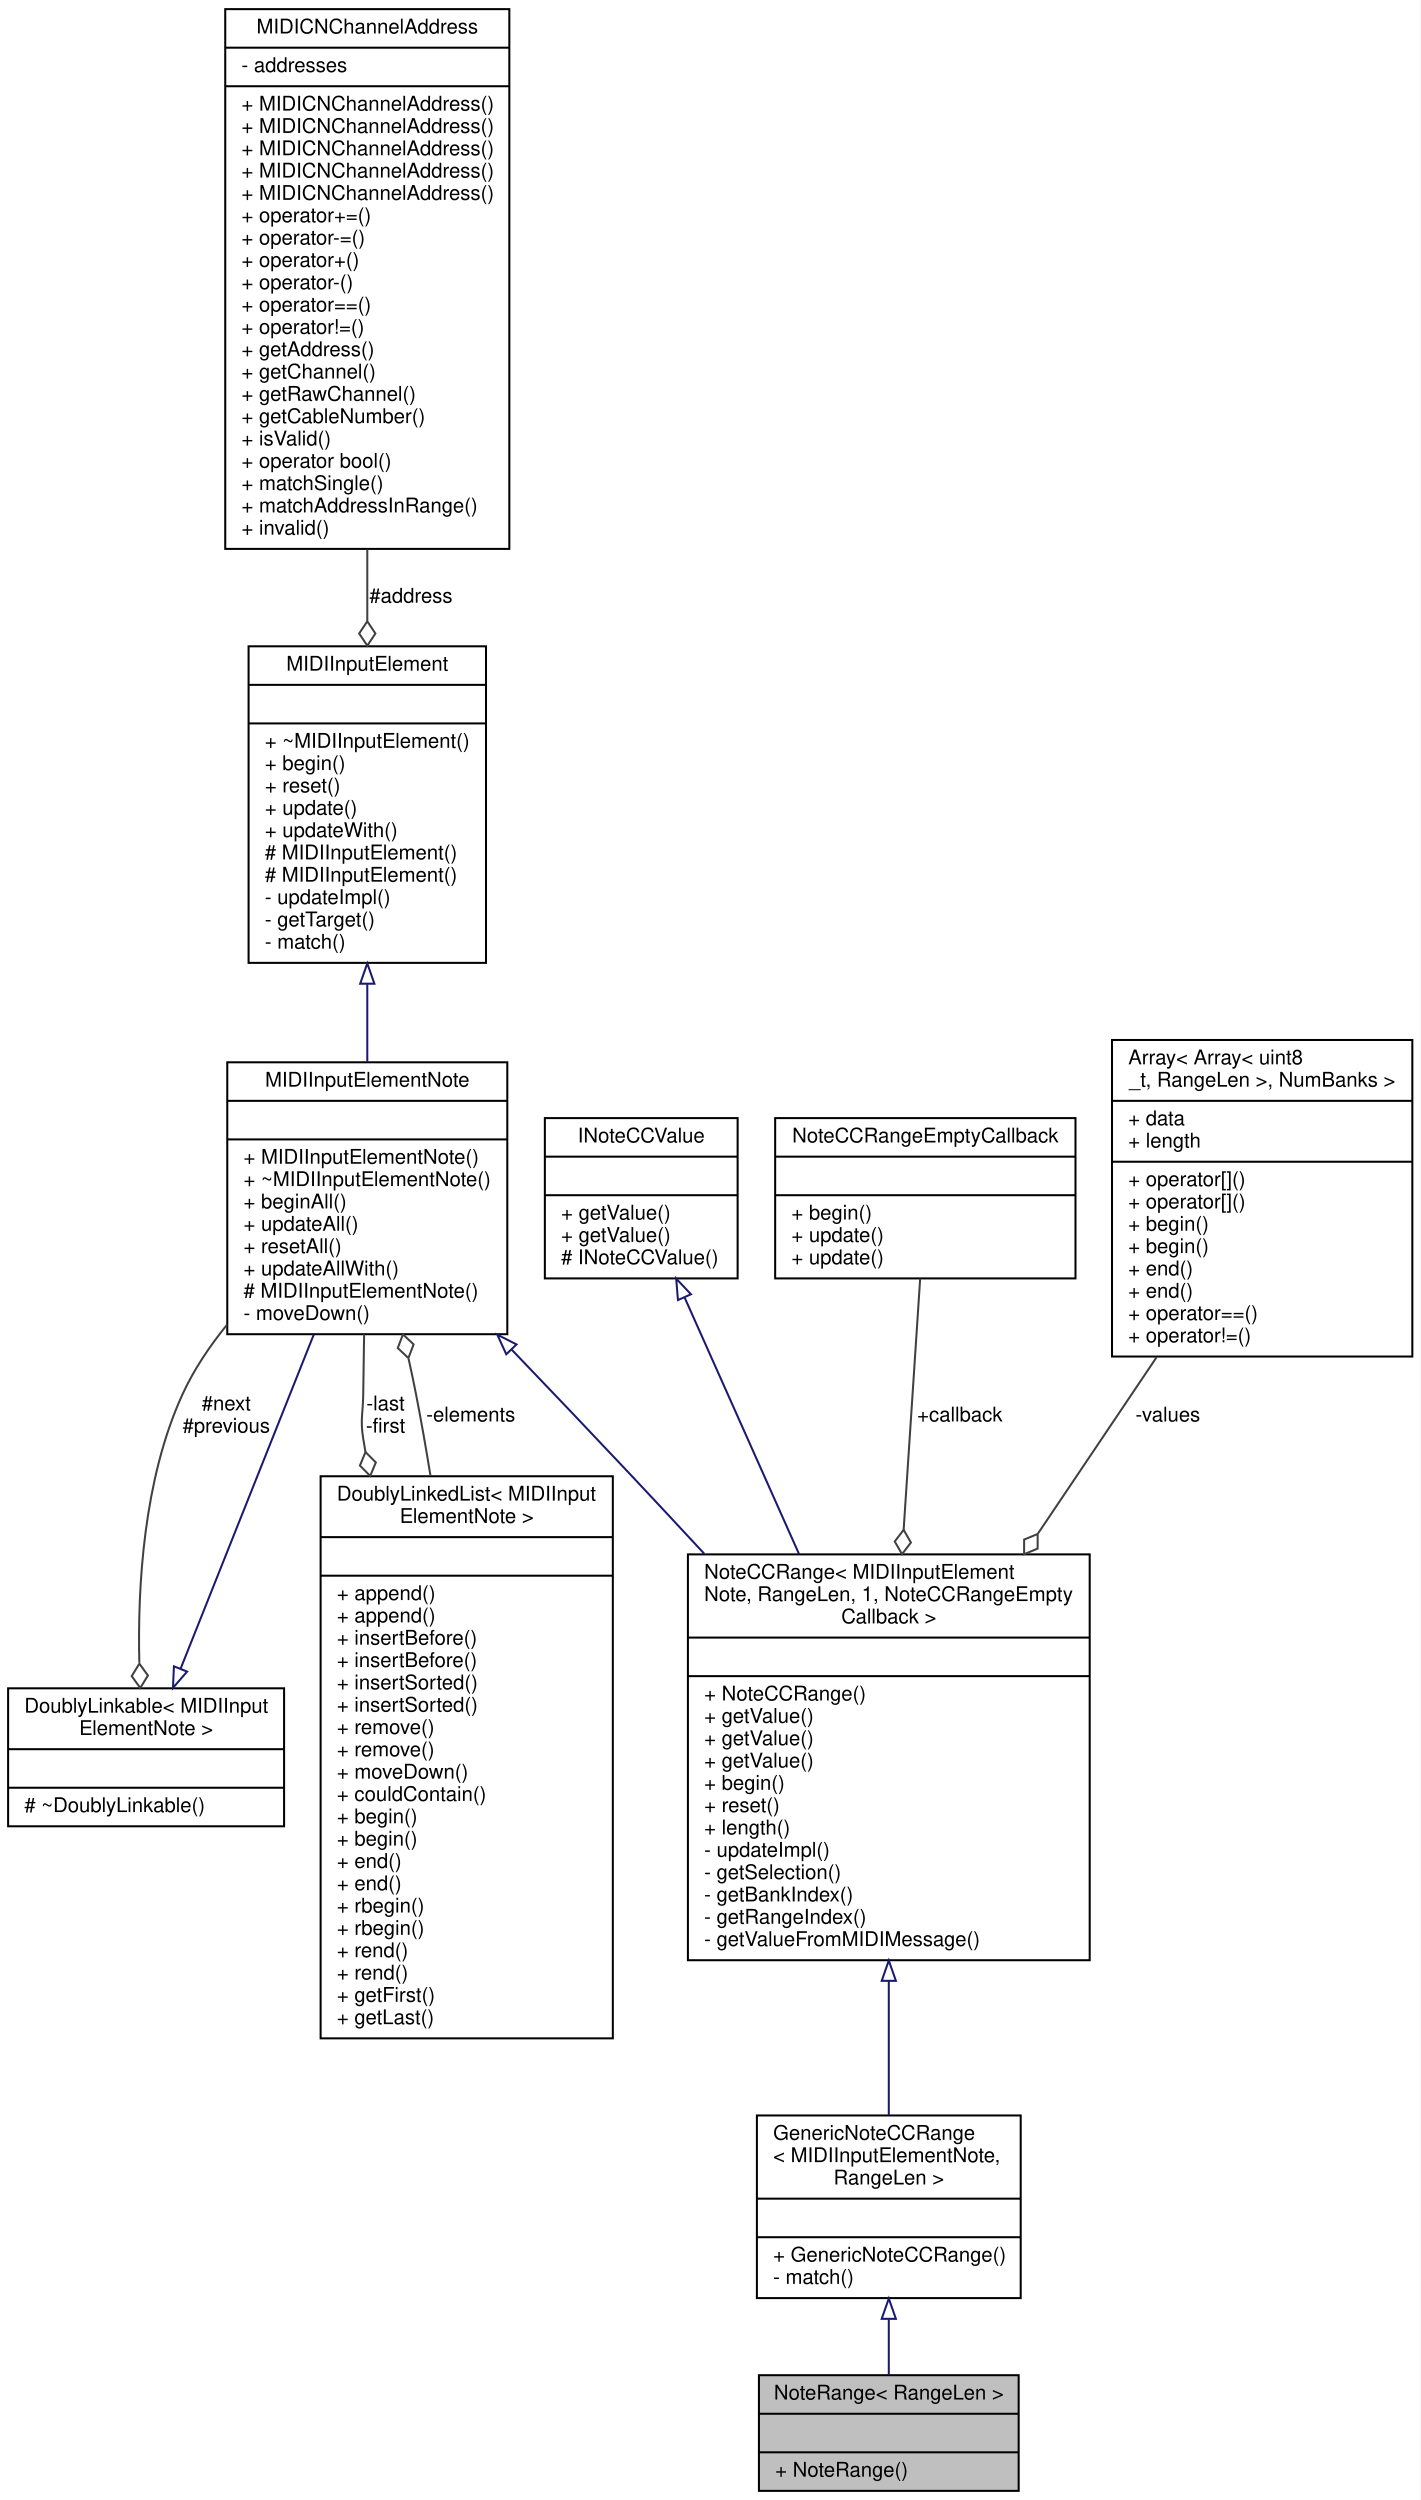
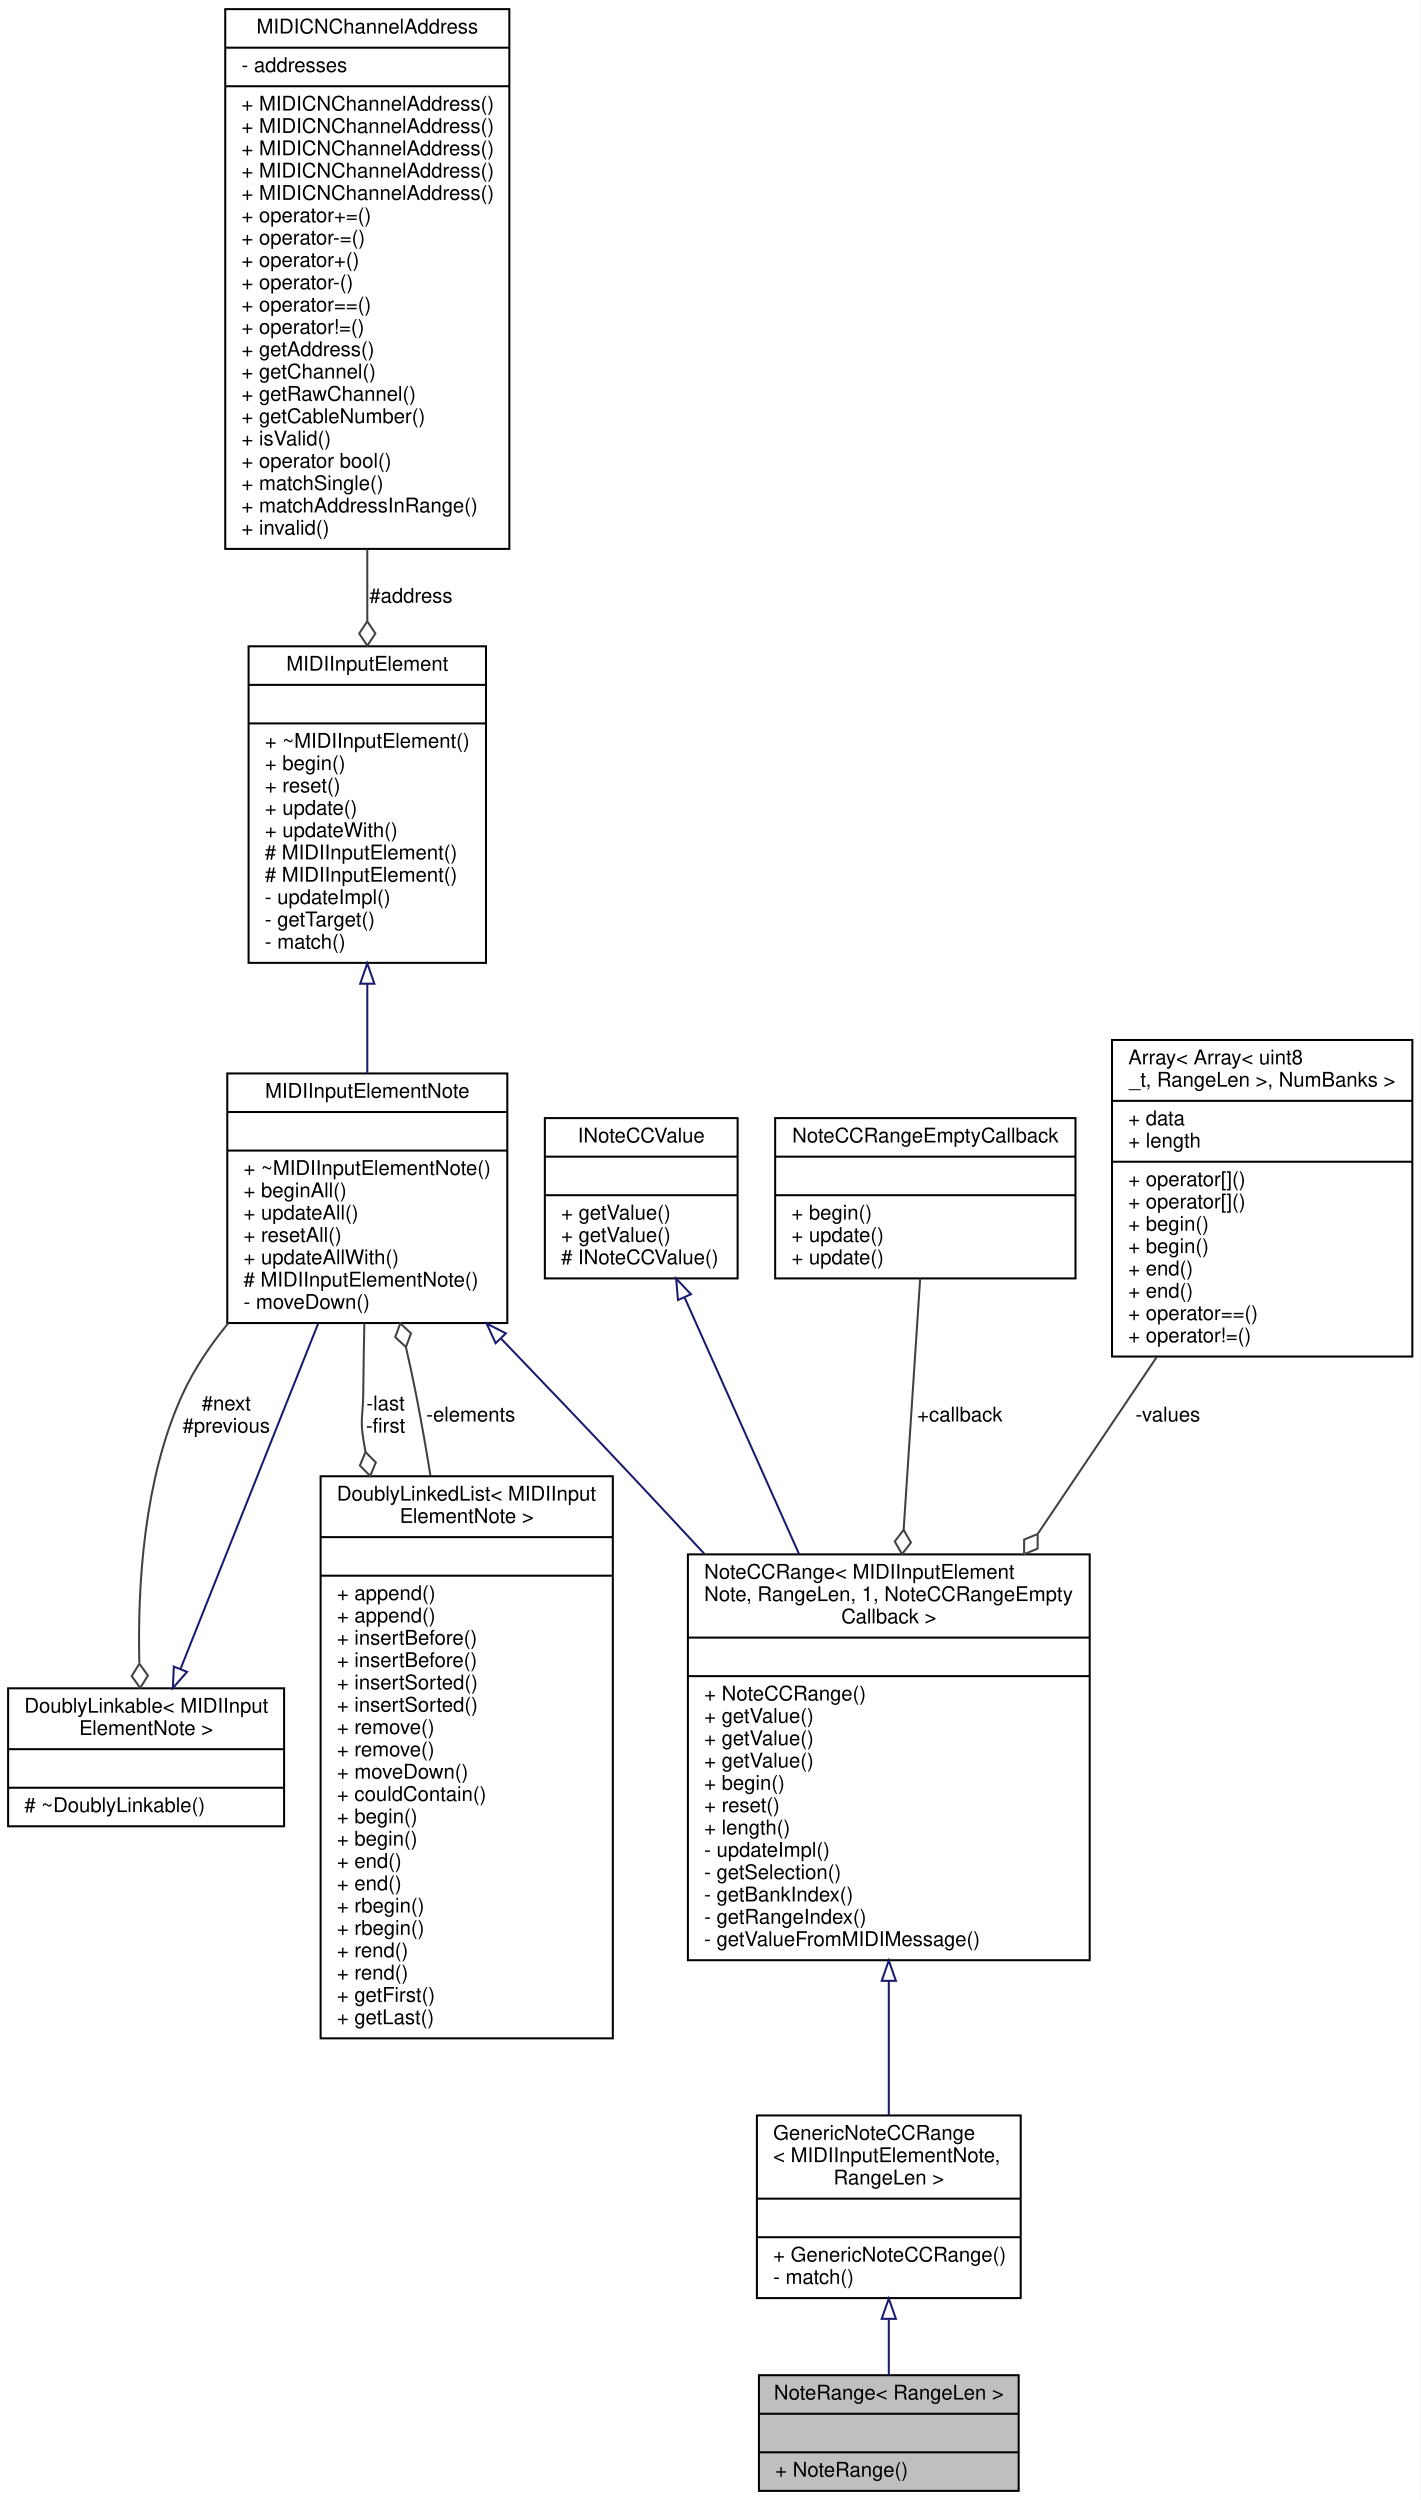
<svg xmlns="http://www.w3.org/2000/svg" xmlns:xlink="http://www.w3.org/1999/xlink" width="700pt" height="1232pt" viewBox="0.00 0.00 700.00 1232.00">
  <g id="graph0" class="graph" transform="scale(1 1) rotate(0) translate(4 1228)">
    <polygon fill="white" stroke="none" points="-4,4 -4,-1228 696,-1228 696,4 -4,4" />
    <g id="node1" class="node">
      <g id="a_node1">
        <a xlink:title=" ">
          <polygon fill="#bfbfbf" stroke="black" points="370,-0.5 370,-57.5 498,-57.5 498,-0.5 370,-0.5" />
          <text text-anchor="middle" x="434" y="-45.5" font-family="Helvetica,sans-Serif" font-size="10.00">NoteRange&lt; RangeLen &gt;</text>
          <polyline fill="none" stroke="black" points="370,-38.5 498,-38.5 " />
          <text text-anchor="middle" x="434" y="-26.5" font-family="Helvetica,sans-Serif" font-size="10.00"> </text>
          <polyline fill="none" stroke="black" points="370,-19.5 498,-19.5 " />
          <text text-anchor="start" x="378" y="-7.5" font-family="Helvetica,sans-Serif" font-size="10.00">+ NoteRange()</text>
        </a>
      </g>
    </g>
    <g id="node2" class="node">
      <g id="a_node2">
        <a xlink:href="../../d5/d80/classGenericNoteCCRange.html" target="_top" xlink:title=" ">
          <polygon fill="white" stroke="black" points="369,-95.5 369,-185.5 499,-185.5 499,-95.5 369,-95.5" />
          <text text-anchor="start" x="377" y="-173.5" font-family="Helvetica,sans-Serif" font-size="10.00">GenericNoteCCRange</text>
          <text text-anchor="start" x="377" y="-162.5" font-family="Helvetica,sans-Serif" font-size="10.00">&lt; MIDIInputElementNote,</text>
          <text text-anchor="middle" x="434" y="-151.5" font-family="Helvetica,sans-Serif" font-size="10.00"> RangeLen &gt;</text>
          <polyline fill="none" stroke="black" points="369,-144.5 499,-144.5 " />
          <text text-anchor="middle" x="434" y="-132.5" font-family="Helvetica,sans-Serif" font-size="10.00"> </text>
          <polyline fill="none" stroke="black" points="369,-125.5 499,-125.5 " />
          <text text-anchor="start" x="377" y="-113.5" font-family="Helvetica,sans-Serif" font-size="10.00">+ GenericNoteCCRange()</text>
          <text text-anchor="start" x="377" y="-102.5" font-family="Helvetica,sans-Serif" font-size="10.00">- match()</text>
        </a>
      </g>
    </g>
    <g id="edge1" class="edge">
      <path fill="none" stroke="midnightblue" d="M434,-85.043C434,-75.558 434,-66.06 434,-57.69" />
      <polygon fill="none" stroke="midnightblue" points="430.5,-85.278 434,-95.278 437.5,-85.278 430.5,-85.278" />
    </g>
    <g id="node3" class="node">
      <g id="a_node3">
        <a xlink:href="../../d2/df4/classNoteCCRange.html" target="_top" xlink:title=" ">
          <polygon fill="white" stroke="black" points="335,-262 335,-462 533,-462 533,-262 335,-262" />
          <text text-anchor="start" x="343" y="-450" font-family="Helvetica,sans-Serif" font-size="10.00">NoteCCRange&lt; MIDIInputElement</text>
          <text text-anchor="start" x="343" y="-439" font-family="Helvetica,sans-Serif" font-size="10.00">Note, RangeLen, 1, NoteCCRangeEmpty</text>
          <text text-anchor="middle" x="434" y="-428" font-family="Helvetica,sans-Serif" font-size="10.00">Callback &gt;</text>
          <polyline fill="none" stroke="black" points="335,-421 533,-421 " />
          <text text-anchor="middle" x="434" y="-409" font-family="Helvetica,sans-Serif" font-size="10.00"> </text>
          <polyline fill="none" stroke="black" points="335,-402 533,-402 " />
          <text text-anchor="start" x="343" y="-390" font-family="Helvetica,sans-Serif" font-size="10.00">+ NoteCCRange()</text>
          <text text-anchor="start" x="343" y="-379" font-family="Helvetica,sans-Serif" font-size="10.00">+ getValue()</text>
          <text text-anchor="start" x="343" y="-368" font-family="Helvetica,sans-Serif" font-size="10.00">+ getValue()</text>
          <text text-anchor="start" x="343" y="-357" font-family="Helvetica,sans-Serif" font-size="10.00">+ getValue()</text>
          <text text-anchor="start" x="343" y="-346" font-family="Helvetica,sans-Serif" font-size="10.00">+ begin()</text>
          <text text-anchor="start" x="343" y="-335" font-family="Helvetica,sans-Serif" font-size="10.00">+ reset()</text>
          <text text-anchor="start" x="343" y="-324" font-family="Helvetica,sans-Serif" font-size="10.00">+ length()</text>
          <text text-anchor="start" x="343" y="-313" font-family="Helvetica,sans-Serif" font-size="10.00">- updateImpl()</text>
          <text text-anchor="start" x="343" y="-302" font-family="Helvetica,sans-Serif" font-size="10.00">- getSelection()</text>
          <text text-anchor="start" x="343" y="-291" font-family="Helvetica,sans-Serif" font-size="10.00">- getBankIndex()</text>
          <text text-anchor="start" x="343" y="-280" font-family="Helvetica,sans-Serif" font-size="10.00">- getRangeIndex()</text>
          <text text-anchor="start" x="343" y="-269" font-family="Helvetica,sans-Serif" font-size="10.00">- getValueFromMIDIMessage()</text>
        </a>
      </g>
    </g>
    <g id="edge2" class="edge">
      <path fill="none" stroke="midnightblue" d="M434,-251.807C434,-228.348 434,-204.856 434,-185.616" />
      <polygon fill="none" stroke="midnightblue" points="430.5,-251.846 434,-261.846 437.5,-251.846 430.5,-251.846" />
    </g>
    <g id="node4" class="node">
      <g id="a_node4">
        <a xlink:href="../../db/d4b/classMIDIInputElementNote.html" target="_top" xlink:title="Class for objects that listen for incoming MIDI Note events.">
-           <polygon fill="white" stroke="black" points="108,-570.5 108,-704.5 246,-704.5 246,-570.5 108,-570.5" />
-           <text text-anchor="middle" x="177" y="-692.5" font-family="Helvetica,sans-Serif" font-size="10.00">MIDIInputElementNote</text>
-           <polyline fill="none" stroke="black" points="108,-685.5 246,-685.5 " />
-           <text text-anchor="middle" x="177" y="-673.5" font-family="Helvetica,sans-Serif" font-size="10.00"> </text>
-           <polyline fill="none" stroke="black" points="108,-666.5 246,-666.5 " />
-           <text text-anchor="start" x="116" y="-654.5" font-family="Helvetica,sans-Serif" font-size="10.00">+ MIDIInputElementNote()</text>
-           <text text-anchor="start" x="116" y="-643.5" font-family="Helvetica,sans-Serif" font-size="10.00">+ ~MIDIInputElementNote()</text>
-           <text text-anchor="start" x="116" y="-632.5" font-family="Helvetica,sans-Serif" font-size="10.00">+ beginAll()</text>
-           <text text-anchor="start" x="116" y="-621.5" font-family="Helvetica,sans-Serif" font-size="10.00">+ updateAll()</text>
-           <text text-anchor="start" x="116" y="-610.5" font-family="Helvetica,sans-Serif" font-size="10.00">+ resetAll()</text>
-           <text text-anchor="start" x="116" y="-599.5" font-family="Helvetica,sans-Serif" font-size="10.00">+ updateAllWith()</text>
-           <text text-anchor="start" x="116" y="-588.5" font-family="Helvetica,sans-Serif" font-size="10.00"># MIDIInputElementNote()</text>
-           <text text-anchor="start" x="116" y="-577.5" font-family="Helvetica,sans-Serif" font-size="10.00">- moveDown()</text>
+           <polygon fill="white" stroke="black" points="108,-576 108,-699 246,-699 246,-576 108,-576" />
+           <text text-anchor="middle" x="177" y="-687" font-family="Helvetica,sans-Serif" font-size="10.00">MIDIInputElementNote</text>
+           <polyline fill="none" stroke="black" points="108,-680 246,-680 " />
+           <text text-anchor="middle" x="177" y="-668" font-family="Helvetica,sans-Serif" font-size="10.00"> </text>
+           <polyline fill="none" stroke="black" points="108,-661 246,-661 " />
+           <text text-anchor="start" x="116" y="-649" font-family="Helvetica,sans-Serif" font-size="10.00">+ ~MIDIInputElementNote()</text>
+           <text text-anchor="start" x="116" y="-638" font-family="Helvetica,sans-Serif" font-size="10.00">+ beginAll()</text>
+           <text text-anchor="start" x="116" y="-627" font-family="Helvetica,sans-Serif" font-size="10.00">+ updateAll()</text>
+           <text text-anchor="start" x="116" y="-616" font-family="Helvetica,sans-Serif" font-size="10.00">+ resetAll()</text>
+           <text text-anchor="start" x="116" y="-605" font-family="Helvetica,sans-Serif" font-size="10.00">+ updateAllWith()</text>
+           <text text-anchor="start" x="116" y="-594" font-family="Helvetica,sans-Serif" font-size="10.00"># MIDIInputElementNote()</text>
+           <text text-anchor="start" x="116" y="-583" font-family="Helvetica,sans-Serif" font-size="10.00">- moveDown()</text>
        </a>
      </g>
    </g>
    <g id="edge3" class="edge">
-       <path fill="none" stroke="midnightblue" d="M248.085,-562.964C267.292,-542.944 288.012,-521.207 307,-501 318.706,-488.543 330.951,-475.391 343.023,-462.354" />
-       <polygon fill="none" stroke="midnightblue" points="245.485,-560.618 241.084,-570.256 250.535,-565.466 245.485,-560.618" />
+       <path fill="none" stroke="midnightblue" d="M243.023,-568.238C263.61,-546.804 286.332,-522.996 307,-501 318.706,-488.543 330.951,-475.391 343.023,-462.354" />
+       <polygon fill="none" stroke="midnightblue" points="240.244,-566.078 235.837,-575.713 245.29,-570.929 240.244,-566.078" />
    </g>
    <g id="node7" class="node">
      <g id="a_node7">
        <a xlink:href="../../d4/d23/classDoublyLinkable.html" target="_top" xlink:title=" ">
          <polygon fill="white" stroke="black" points="0,-328 0,-396 136,-396 136,-328 0,-328" />
          <text text-anchor="start" x="8" y="-384" font-family="Helvetica,sans-Serif" font-size="10.00">DoublyLinkable&lt; MIDIInput</text>
          <text text-anchor="middle" x="68" y="-373" font-family="Helvetica,sans-Serif" font-size="10.00">ElementNote &gt;</text>
          <polyline fill="none" stroke="black" points="0,-366 136,-366 " />
          <text text-anchor="middle" x="68" y="-354" font-family="Helvetica,sans-Serif" font-size="10.00"> </text>
          <polyline fill="none" stroke="black" points="0,-347 136,-347 " />
          <text text-anchor="start" x="8" y="-335" font-family="Helvetica,sans-Serif" font-size="10.00"># ~DoublyLinkable()</text>
        </a>
      </g>
    </g>
    <g id="edge7" class="edge">
-       <path fill="none" stroke="#404040" d="M107.856,-575.143C99.256,-564.57 91.55,-553.068 86,-541 66.73,-499.096 63.759,-445.916 64.662,-408.639" />
+       <path fill="none" stroke="#404040" d="M108.525,-575.961C99.656,-565.164 91.693,-553.38 86,-541 66.73,-499.096 63.759,-445.916 64.662,-408.639" />
      <polygon fill="none" stroke="#404040" points="64.68,-408.154 60.904,-402.01 65.122,-396.162 68.898,-402.306 64.68,-408.154" />
      <text text-anchor="middle" x="107.5" y="-533" font-family="Helvetica,sans-Serif" font-size="10.00"> #next</text>
      <text text-anchor="middle" x="107.5" y="-522" font-family="Helvetica,sans-Serif" font-size="10.00">#previous</text>
    </g>
    <g id="node8" class="node">
      <g id="a_node8">
        <a xlink:href="../../dd/d16/classDoublyLinkedList.html" target="_top" xlink:title=" ">
          <polygon fill="white" stroke="black" points="154,-223.5 154,-500.5 298,-500.5 298,-223.5 154,-223.5" />
          <text text-anchor="start" x="162" y="-488.5" font-family="Helvetica,sans-Serif" font-size="10.00">DoublyLinkedList&lt; MIDIInput</text>
          <text text-anchor="middle" x="226" y="-477.5" font-family="Helvetica,sans-Serif" font-size="10.00">ElementNote &gt;</text>
          <polyline fill="none" stroke="black" points="154,-470.5 298,-470.5 " />
          <text text-anchor="middle" x="226" y="-458.5" font-family="Helvetica,sans-Serif" font-size="10.00"> </text>
          <polyline fill="none" stroke="black" points="154,-451.5 298,-451.5 " />
          <text text-anchor="start" x="162" y="-439.5" font-family="Helvetica,sans-Serif" font-size="10.00">+ append()</text>
          <text text-anchor="start" x="162" y="-428.5" font-family="Helvetica,sans-Serif" font-size="10.00">+ append()</text>
          <text text-anchor="start" x="162" y="-417.5" font-family="Helvetica,sans-Serif" font-size="10.00">+ insertBefore()</text>
          <text text-anchor="start" x="162" y="-406.5" font-family="Helvetica,sans-Serif" font-size="10.00">+ insertBefore()</text>
          <text text-anchor="start" x="162" y="-395.5" font-family="Helvetica,sans-Serif" font-size="10.00">+ insertSorted()</text>
          <text text-anchor="start" x="162" y="-384.5" font-family="Helvetica,sans-Serif" font-size="10.00">+ insertSorted()</text>
          <text text-anchor="start" x="162" y="-373.5" font-family="Helvetica,sans-Serif" font-size="10.00">+ remove()</text>
          <text text-anchor="start" x="162" y="-362.5" font-family="Helvetica,sans-Serif" font-size="10.00">+ remove()</text>
          <text text-anchor="start" x="162" y="-351.5" font-family="Helvetica,sans-Serif" font-size="10.00">+ moveDown()</text>
          <text text-anchor="start" x="162" y="-340.5" font-family="Helvetica,sans-Serif" font-size="10.00">+ couldContain()</text>
          <text text-anchor="start" x="162" y="-329.5" font-family="Helvetica,sans-Serif" font-size="10.00">+ begin()</text>
          <text text-anchor="start" x="162" y="-318.5" font-family="Helvetica,sans-Serif" font-size="10.00">+ begin()</text>
          <text text-anchor="start" x="162" y="-307.5" font-family="Helvetica,sans-Serif" font-size="10.00">+ end()</text>
          <text text-anchor="start" x="162" y="-296.5" font-family="Helvetica,sans-Serif" font-size="10.00">+ end()</text>
          <text text-anchor="start" x="162" y="-285.5" font-family="Helvetica,sans-Serif" font-size="10.00">+ rbegin()</text>
          <text text-anchor="start" x="162" y="-274.5" font-family="Helvetica,sans-Serif" font-size="10.00">+ rbegin()</text>
          <text text-anchor="start" x="162" y="-263.5" font-family="Helvetica,sans-Serif" font-size="10.00">+ rend()</text>
          <text text-anchor="start" x="162" y="-252.5" font-family="Helvetica,sans-Serif" font-size="10.00">+ rend()</text>
          <text text-anchor="start" x="162" y="-241.5" font-family="Helvetica,sans-Serif" font-size="10.00">+ getFirst()</text>
          <text text-anchor="start" x="162" y="-230.5" font-family="Helvetica,sans-Serif" font-size="10.00">+ getLast()</text>
        </a>
      </g>
    </g>
    <g id="edge9" class="edge">
-       <path fill="none" stroke="#404040" d="M175.437,-570.488C175.256,-560.605 175.1,-550.535 175,-541 174.898,-531.223 173.462,-528.656 175,-519 175.346,-516.826 175.718,-514.641 176.114,-512.447" />
+       <path fill="none" stroke="#404040" d="M175.539,-575.879C175.315,-564.3 175.118,-552.276 175,-541 174.898,-531.223 173.462,-528.656 175,-519 175.346,-516.826 175.718,-514.641 176.114,-512.447" />
      <polygon fill="none" stroke="#404040" points="176.118,-512.427 173.357,-505.765 178.445,-500.655 181.205,-507.317 176.118,-512.427" />
      <text text-anchor="middle" x="186" y="-533" font-family="Helvetica,sans-Serif" font-size="10.00"> -last</text>
      <text text-anchor="middle" x="186" y="-522" font-family="Helvetica,sans-Serif" font-size="10.00">-first</text>
    </g>
    <g id="node5" class="node">
      <g id="a_node5">
        <a xlink:href="../../d9/db1/classMIDIInputElement.html" target="_top" xlink:title="A class for objects that listen for incoming MIDI events.">
          <polygon fill="white" stroke="black" points="118.5,-753.5 118.5,-909.5 235.5,-909.5 235.5,-753.5 118.5,-753.5" />
          <text text-anchor="middle" x="177" y="-897.5" font-family="Helvetica,sans-Serif" font-size="10.00">MIDIInputElement</text>
          <polyline fill="none" stroke="black" points="118.5,-890.5 235.5,-890.5 " />
          <text text-anchor="middle" x="177" y="-878.5" font-family="Helvetica,sans-Serif" font-size="10.00"> </text>
          <polyline fill="none" stroke="black" points="118.5,-871.5 235.5,-871.5 " />
          <text text-anchor="start" x="126.5" y="-859.5" font-family="Helvetica,sans-Serif" font-size="10.00">+ ~MIDIInputElement()</text>
          <text text-anchor="start" x="126.5" y="-848.5" font-family="Helvetica,sans-Serif" font-size="10.00">+ begin()</text>
          <text text-anchor="start" x="126.5" y="-837.5" font-family="Helvetica,sans-Serif" font-size="10.00">+ reset()</text>
          <text text-anchor="start" x="126.5" y="-826.5" font-family="Helvetica,sans-Serif" font-size="10.00">+ update()</text>
          <text text-anchor="start" x="126.5" y="-815.5" font-family="Helvetica,sans-Serif" font-size="10.00">+ updateWith()</text>
          <text text-anchor="start" x="126.5" y="-804.5" font-family="Helvetica,sans-Serif" font-size="10.00"># MIDIInputElement()</text>
          <text text-anchor="start" x="126.5" y="-793.5" font-family="Helvetica,sans-Serif" font-size="10.00"># MIDIInputElement()</text>
          <text text-anchor="start" x="126.5" y="-782.5" font-family="Helvetica,sans-Serif" font-size="10.00">- updateImpl()</text>
          <text text-anchor="start" x="126.5" y="-771.5" font-family="Helvetica,sans-Serif" font-size="10.00">- getTarget()</text>
          <text text-anchor="start" x="126.5" y="-760.5" font-family="Helvetica,sans-Serif" font-size="10.00">- match()</text>
        </a>
      </g>
    </g>
    <g id="edge4" class="edge">
-       <path fill="none" stroke="midnightblue" d="M177,-743.002C177,-730.164 177,-717.122 177,-704.803" />
+       <path fill="none" stroke="midnightblue" d="M177,-743.017C177,-728.167 177,-713.043 177,-699.082" />
      <polygon fill="none" stroke="midnightblue" points="173.5,-743.236 177,-753.236 180.5,-743.236 173.5,-743.236" />
    </g>
    <g id="node6" class="node">
      <g id="a_node6">
        <a xlink:href="../../d3/d10/classMIDICNChannelAddress.html" target="_top" xlink:title="A type-safe utility class for saving a MIDI address consisting of a 7-bit address,...">
          <polygon fill="white" stroke="black" points="107,-957.5 107,-1223.5 247,-1223.5 247,-957.5 107,-957.5" />
          <text text-anchor="middle" x="177" y="-1211.5" font-family="Helvetica,sans-Serif" font-size="10.00">MIDICNChannelAddress</text>
          <polyline fill="none" stroke="black" points="107,-1204.5 247,-1204.5 " />
          <text text-anchor="start" x="115" y="-1192.5" font-family="Helvetica,sans-Serif" font-size="10.00">- addresses</text>
          <polyline fill="none" stroke="black" points="107,-1185.5 247,-1185.5 " />
          <text text-anchor="start" x="115" y="-1173.5" font-family="Helvetica,sans-Serif" font-size="10.00">+ MIDICNChannelAddress()</text>
          <text text-anchor="start" x="115" y="-1162.5" font-family="Helvetica,sans-Serif" font-size="10.00">+ MIDICNChannelAddress()</text>
          <text text-anchor="start" x="115" y="-1151.5" font-family="Helvetica,sans-Serif" font-size="10.00">+ MIDICNChannelAddress()</text>
          <text text-anchor="start" x="115" y="-1140.5" font-family="Helvetica,sans-Serif" font-size="10.00">+ MIDICNChannelAddress()</text>
          <text text-anchor="start" x="115" y="-1129.5" font-family="Helvetica,sans-Serif" font-size="10.00">+ MIDICNChannelAddress()</text>
          <text text-anchor="start" x="115" y="-1118.5" font-family="Helvetica,sans-Serif" font-size="10.00">+ operator+=()</text>
          <text text-anchor="start" x="115" y="-1107.5" font-family="Helvetica,sans-Serif" font-size="10.00">+ operator-=()</text>
          <text text-anchor="start" x="115" y="-1096.5" font-family="Helvetica,sans-Serif" font-size="10.00">+ operator+()</text>
          <text text-anchor="start" x="115" y="-1085.5" font-family="Helvetica,sans-Serif" font-size="10.00">+ operator-()</text>
          <text text-anchor="start" x="115" y="-1074.5" font-family="Helvetica,sans-Serif" font-size="10.00">+ operator==()</text>
          <text text-anchor="start" x="115" y="-1063.5" font-family="Helvetica,sans-Serif" font-size="10.00">+ operator!=()</text>
          <text text-anchor="start" x="115" y="-1052.5" font-family="Helvetica,sans-Serif" font-size="10.00">+ getAddress()</text>
          <text text-anchor="start" x="115" y="-1041.5" font-family="Helvetica,sans-Serif" font-size="10.00">+ getChannel()</text>
          <text text-anchor="start" x="115" y="-1030.5" font-family="Helvetica,sans-Serif" font-size="10.00">+ getRawChannel()</text>
          <text text-anchor="start" x="115" y="-1019.5" font-family="Helvetica,sans-Serif" font-size="10.00">+ getCableNumber()</text>
          <text text-anchor="start" x="115" y="-1008.5" font-family="Helvetica,sans-Serif" font-size="10.00">+ isValid()</text>
          <text text-anchor="start" x="115" y="-997.5" font-family="Helvetica,sans-Serif" font-size="10.00">+ operator bool()</text>
          <text text-anchor="start" x="115" y="-986.5" font-family="Helvetica,sans-Serif" font-size="10.00">+ matchSingle()</text>
          <text text-anchor="start" x="115" y="-975.5" font-family="Helvetica,sans-Serif" font-size="10.00">+ matchAddressInRange()</text>
          <text text-anchor="start" x="115" y="-964.5" font-family="Helvetica,sans-Serif" font-size="10.00">+ invalid()</text>
        </a>
      </g>
    </g>
    <g id="edge5" class="edge">
      <path fill="none" stroke="#404040" d="M177,-957.236C177,-945.313 177,-933.434 177,-922.009" />
      <polygon fill="none" stroke="#404040" points="177,-921.81 173,-915.81 177,-909.81 181,-915.81 177,-921.81" />
      <text text-anchor="middle" x="198.5" y="-931" font-family="Helvetica,sans-Serif" font-size="10.00"> #address</text>
    </g>
    <g id="edge6" class="edge">
-       <path fill="none" stroke="midnightblue" d="M85.055,-405.794C102.62,-449.867 130.23,-519.146 150.614,-570.293" />
-       <polygon fill="none" stroke="midnightblue" points="88.203,-404.24 81.25,-396.246 81.701,-406.831 88.203,-404.24" />
+       <path fill="none" stroke="midnightblue" d="M84.912,-405.436C103.107,-451.089 132.198,-524.085 152.809,-575.801" />
+       <polygon fill="none" stroke="midnightblue" points="88.156,-404.12 81.202,-396.127 81.653,-406.712 88.156,-404.12" />
    </g>
    <g id="edge8" class="edge">
-       <path fill="none" stroke="#404040" d="M208.143,-500.751C205.929,-514.383 203.542,-527.983 201,-541 199.891,-546.678 198.656,-552.525 197.347,-558.395" />
-       <polygon fill="none" stroke="#404040" points="197.268,-558.738 199.819,-565.483 194.574,-570.432 192.023,-563.687 197.268,-558.738" />
+       <path fill="none" stroke="#404040" d="M208.143,-500.751C205.929,-514.383 203.542,-527.983 201,-541 199.531,-548.521 197.841,-556.336 196.052,-564.111" />
+       <polygon fill="none" stroke="#404040" points="196.04,-564.161 198.551,-570.921 193.277,-575.838 190.766,-569.078 196.04,-564.161" />
      <text text-anchor="middle" x="228" y="-527.5" font-family="Helvetica,sans-Serif" font-size="10.00"> -elements</text>
    </g>
    <g id="node9" class="node">
      <g id="a_node9">
        <a xlink:href="../../d7/dab/classINoteCCValue.html" target="_top" xlink:title=" ">
          <polygon fill="white" stroke="black" points="264.5,-598 264.5,-677 359.5,-677 359.5,-598 264.5,-598" />
          <text text-anchor="middle" x="312" y="-665" font-family="Helvetica,sans-Serif" font-size="10.00">INoteCCValue</text>
          <polyline fill="none" stroke="black" points="264.5,-658 359.5,-658 " />
          <text text-anchor="middle" x="312" y="-646" font-family="Helvetica,sans-Serif" font-size="10.00"> </text>
          <polyline fill="none" stroke="black" points="264.5,-639 359.5,-639 " />
          <text text-anchor="start" x="272.5" y="-627" font-family="Helvetica,sans-Serif" font-size="10.00">+ getValue()</text>
          <text text-anchor="start" x="272.5" y="-616" font-family="Helvetica,sans-Serif" font-size="10.00">+ getValue()</text>
          <text text-anchor="start" x="272.5" y="-605" font-family="Helvetica,sans-Serif" font-size="10.00"># INoteCCValue()</text>
        </a>
      </g>
    </g>
    <g id="edge10" class="edge">
      <path fill="none" stroke="midnightblue" d="M333.442,-588.431C349.001,-553.551 370.597,-505.137 389.789,-462.113" />
      <polygon fill="none" stroke="midnightblue" points="330.098,-587.336 329.221,-597.894 336.491,-590.187 330.098,-587.336" />
    </g>
    <g id="node10" class="node">
      <g id="a_node10">
        <a xlink:href="../../da/dcc/classNoteCCRangeEmptyCallback.html" target="_top" xlink:title=" ">
          <polygon fill="white" stroke="black" points="378,-598 378,-677 526,-677 526,-598 378,-598" />
          <text text-anchor="middle" x="452" y="-665" font-family="Helvetica,sans-Serif" font-size="10.00">NoteCCRangeEmptyCallback</text>
          <polyline fill="none" stroke="black" points="378,-658 526,-658 " />
          <text text-anchor="middle" x="452" y="-646" font-family="Helvetica,sans-Serif" font-size="10.00"> </text>
          <polyline fill="none" stroke="black" points="378,-639 526,-639 " />
          <text text-anchor="start" x="386" y="-627" font-family="Helvetica,sans-Serif" font-size="10.00">+ begin()</text>
          <text text-anchor="start" x="386" y="-616" font-family="Helvetica,sans-Serif" font-size="10.00">+ update()</text>
          <text text-anchor="start" x="386" y="-605" font-family="Helvetica,sans-Serif" font-size="10.00">+ update()</text>
        </a>
      </g>
    </g>
    <g id="edge11" class="edge">
      <path fill="none" stroke="#404040" d="M449.459,-597.894C447.338,-565.658 444.204,-518.042 441.311,-474.094" />
      <polygon fill="none" stroke="#404040" points="441.311,-474.087 436.926,-468.363 440.523,-462.113 444.908,-467.837 441.311,-474.087" />
      <text text-anchor="middle" x="469" y="-527.5" font-family="Helvetica,sans-Serif" font-size="10.00"> +callback</text>
    </g>
    <g id="node11" class="node">
      <g id="a_node11">
        <a xlink:href="../../d7/d6a/structArray.html" target="_top" xlink:title=" ">
          <polygon fill="white" stroke="black" points="544,-559.5 544,-715.5 692,-715.5 692,-559.5 544,-559.5" />
          <text text-anchor="start" x="552" y="-703.5" font-family="Helvetica,sans-Serif" font-size="10.00">Array&lt; Array&lt; uint8</text>
          <text text-anchor="middle" x="618" y="-692.5" font-family="Helvetica,sans-Serif" font-size="10.00">_t, RangeLen &gt;, NumBanks &gt;</text>
          <polyline fill="none" stroke="black" points="544,-685.5 692,-685.5 " />
          <text text-anchor="start" x="552" y="-673.5" font-family="Helvetica,sans-Serif" font-size="10.00">+ data</text>
          <text text-anchor="start" x="552" y="-662.5" font-family="Helvetica,sans-Serif" font-size="10.00">+ length</text>
          <polyline fill="none" stroke="black" points="544,-655.5 692,-655.5 " />
          <text text-anchor="start" x="552" y="-643.5" font-family="Helvetica,sans-Serif" font-size="10.00">+ operator[]()</text>
          <text text-anchor="start" x="552" y="-632.5" font-family="Helvetica,sans-Serif" font-size="10.00">+ operator[]()</text>
          <text text-anchor="start" x="552" y="-621.5" font-family="Helvetica,sans-Serif" font-size="10.00">+ begin()</text>
          <text text-anchor="start" x="552" y="-610.5" font-family="Helvetica,sans-Serif" font-size="10.00">+ begin()</text>
          <text text-anchor="start" x="552" y="-599.5" font-family="Helvetica,sans-Serif" font-size="10.00">+ end()</text>
          <text text-anchor="start" x="552" y="-588.5" font-family="Helvetica,sans-Serif" font-size="10.00">+ end()</text>
          <text text-anchor="start" x="552" y="-577.5" font-family="Helvetica,sans-Serif" font-size="10.00">+ operator==()</text>
          <text text-anchor="start" x="552" y="-566.5" font-family="Helvetica,sans-Serif" font-size="10.00">+ operator!=()</text>
        </a>
      </g>
    </g>
    <g id="edge12" class="edge">
      <path fill="none" stroke="#404040" d="M566.011,-559.223C547.854,-532.234 527.114,-501.407 507.538,-472.308" />
      <polygon fill="none" stroke="#404040" points="507.367,-472.054 500.699,-469.308 500.669,-462.097 507.337,-464.842 507.367,-472.054" />
      <text text-anchor="middle" x="571.5" y="-527.5" font-family="Helvetica,sans-Serif" font-size="10.00"> -values</text>
    </g>
  </g>
</svg>
